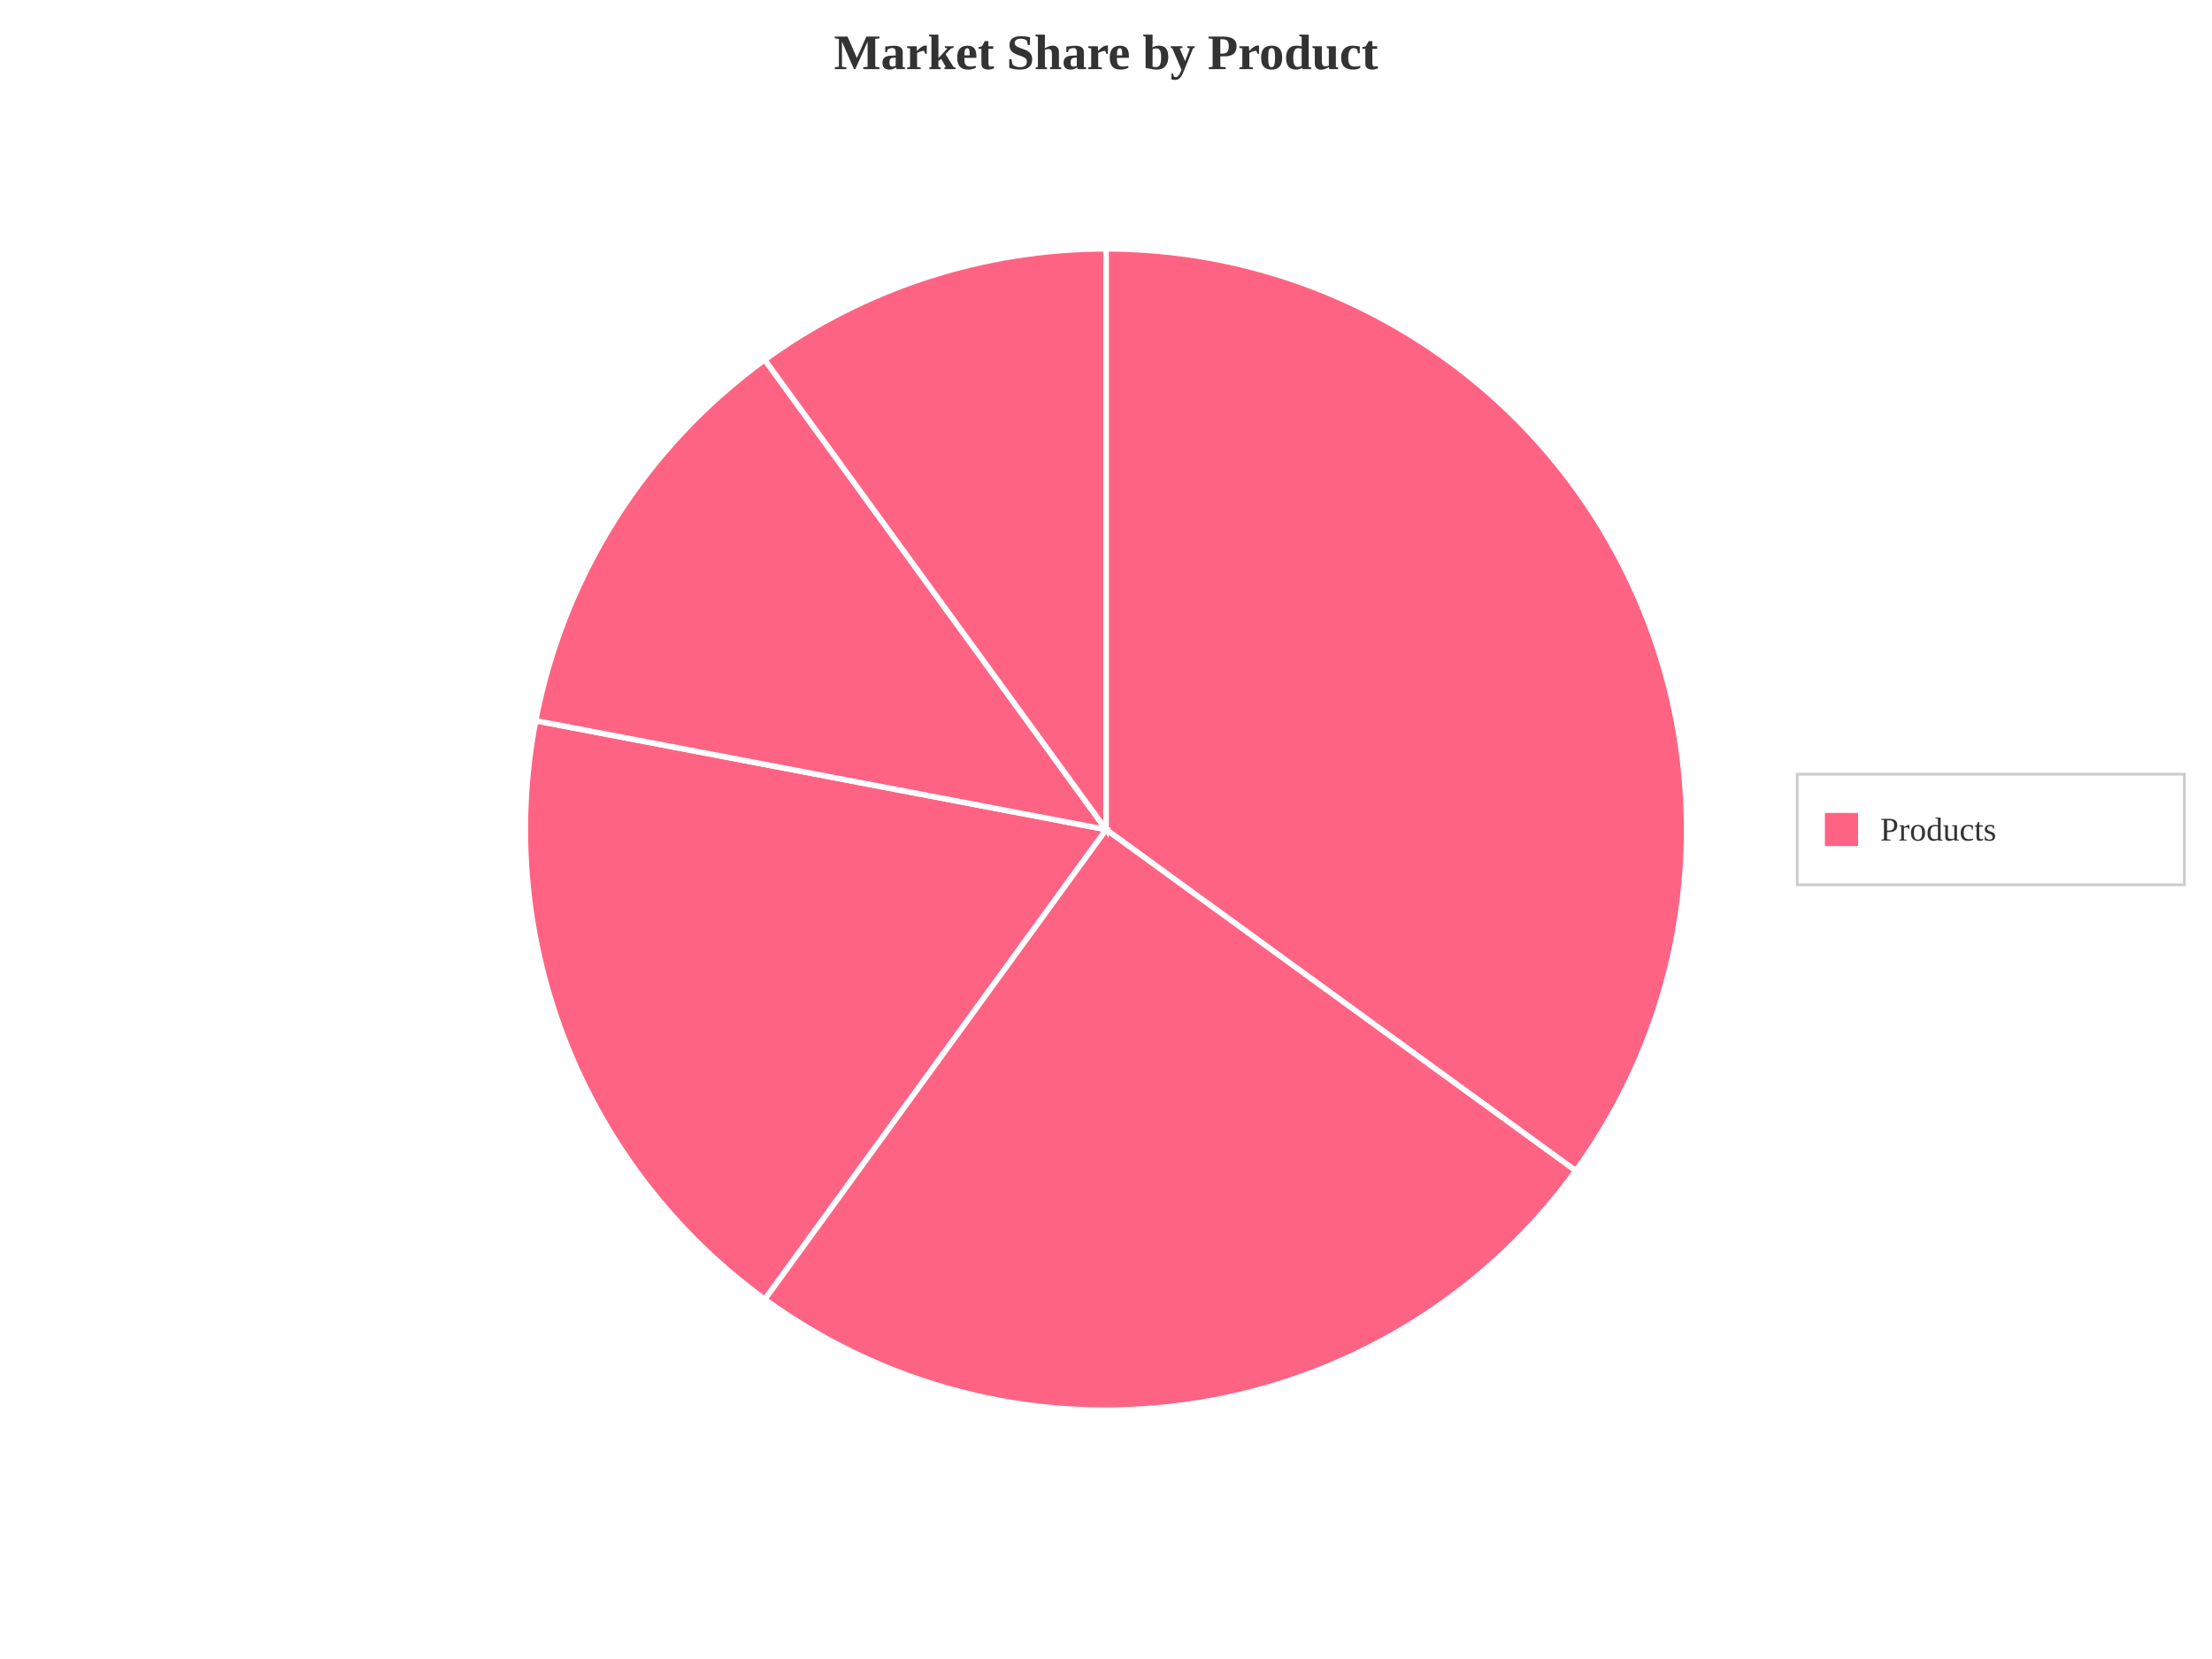
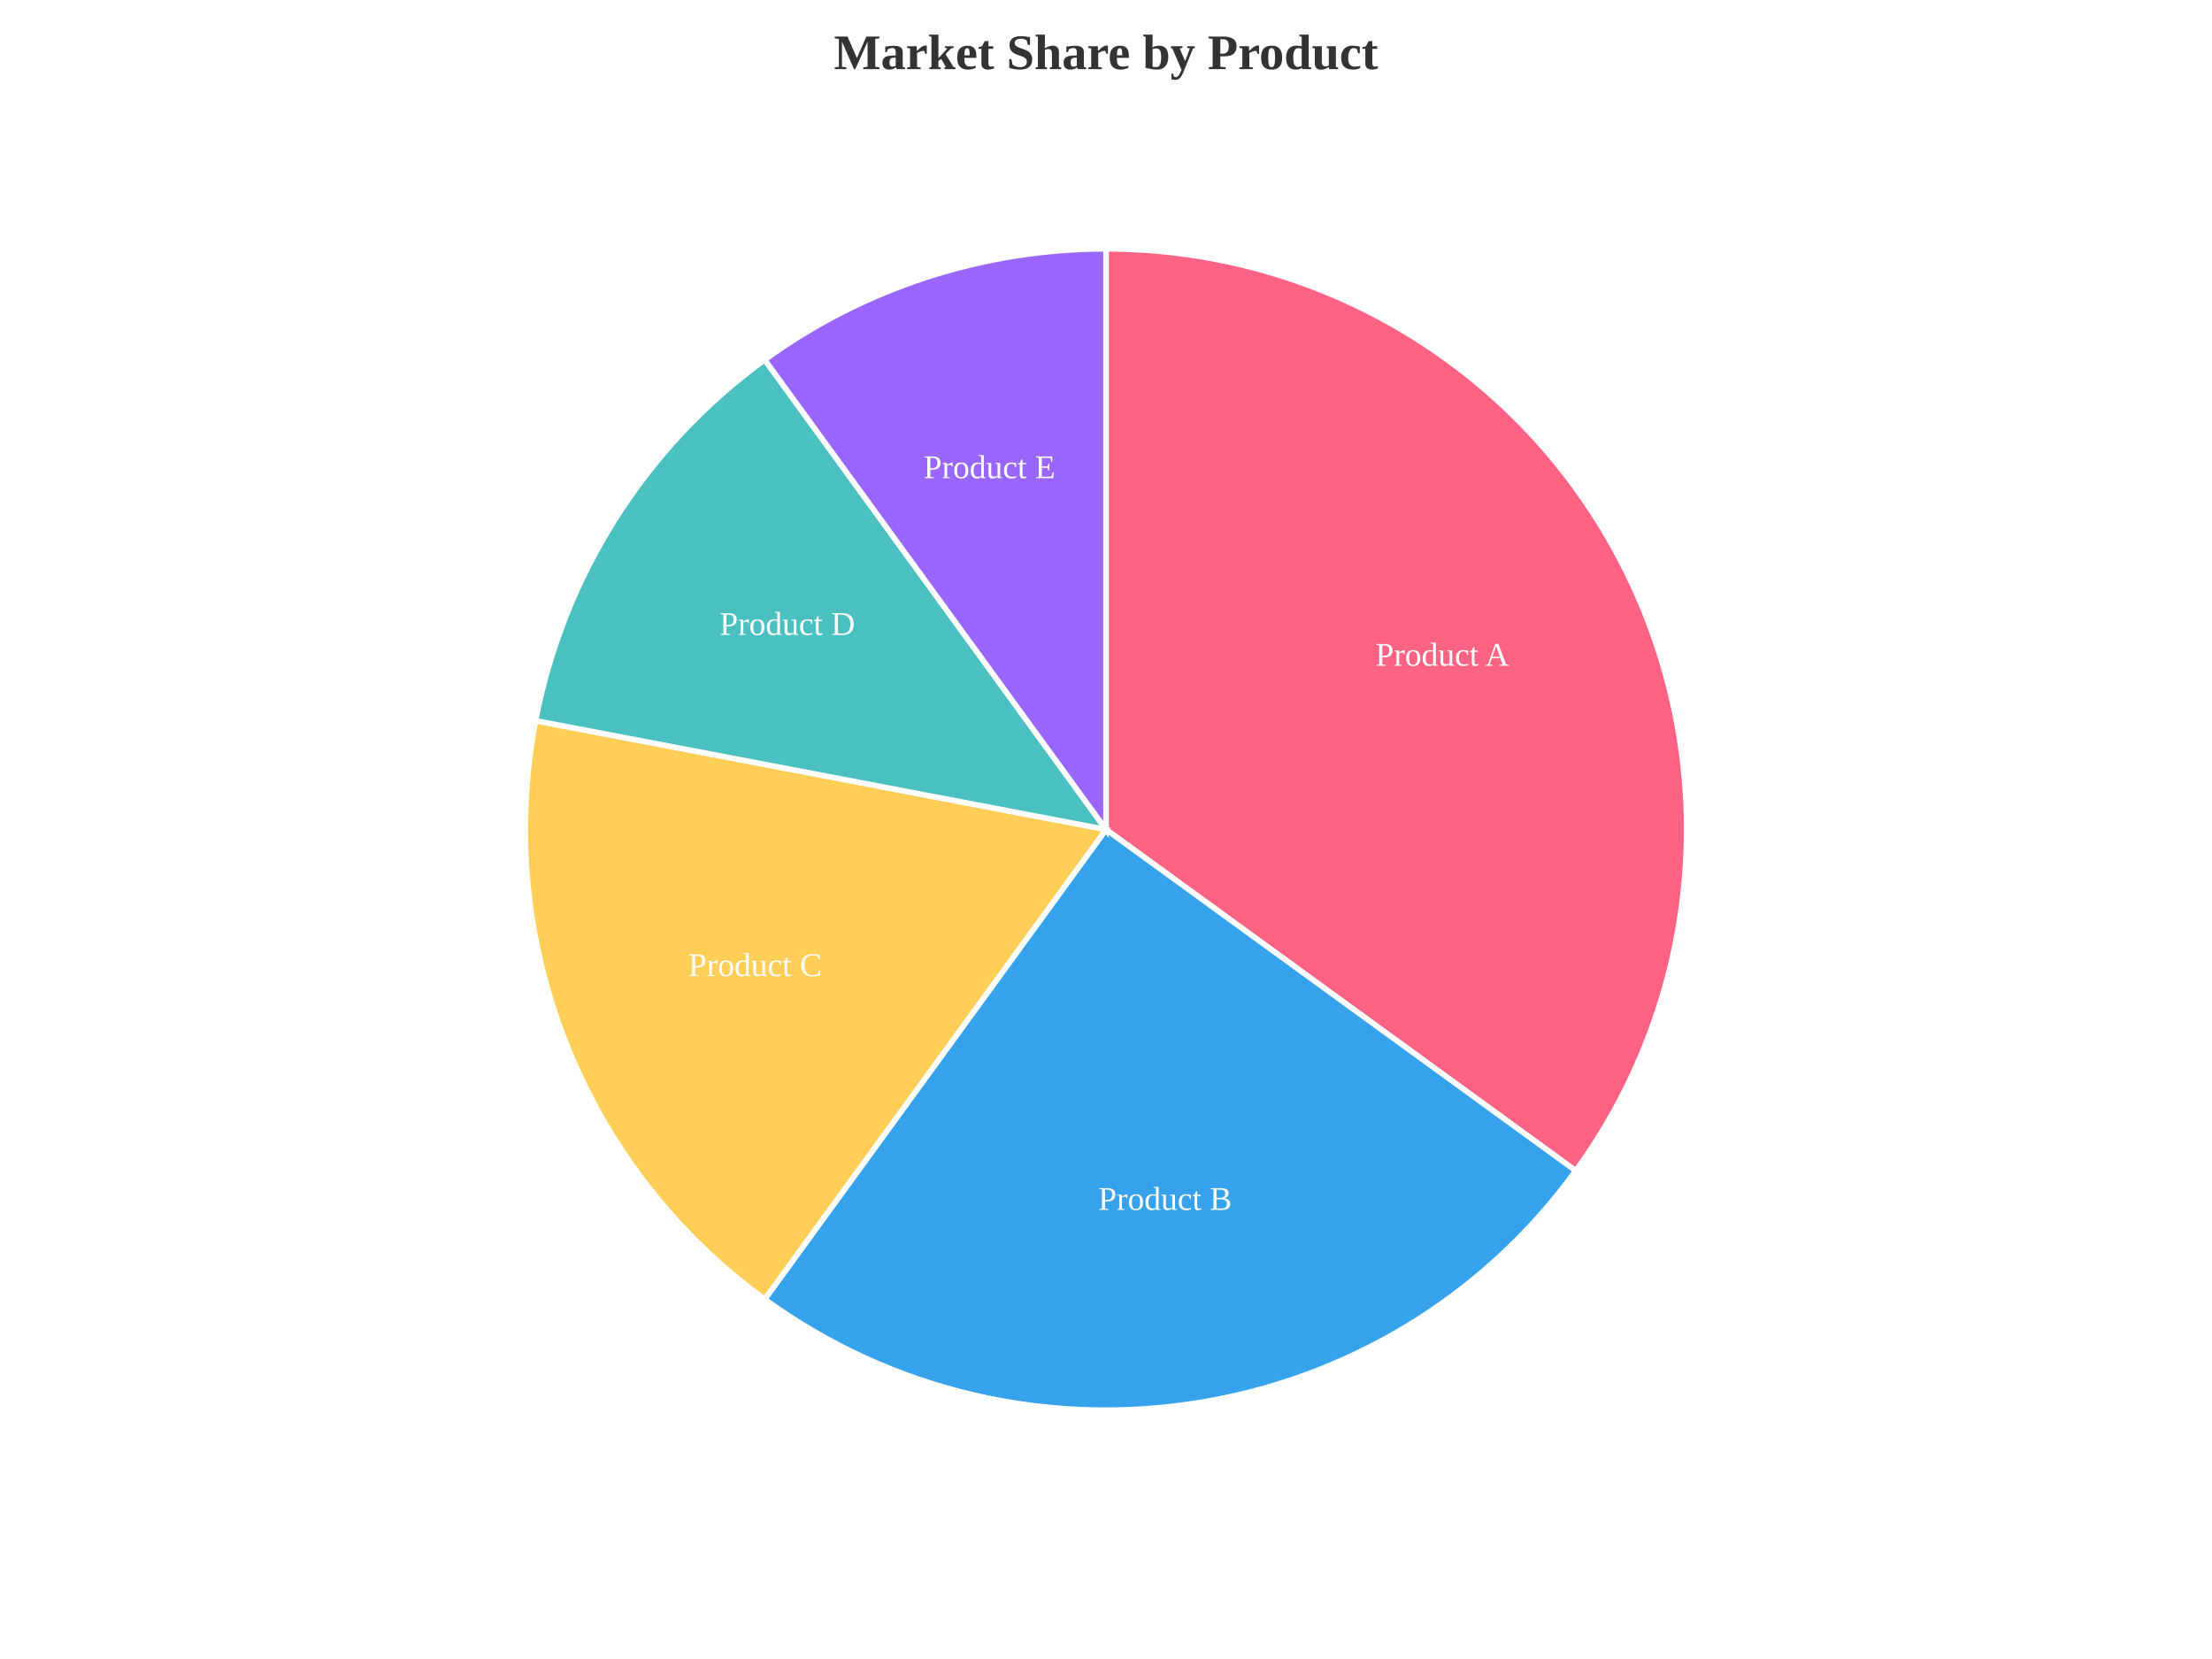
<svg xmlns="http://www.w3.org/2000/svg" width="800" height="600" viewBox="0 0 800 600">
  <rect width="100%" height="100%" fill="rgb(255,255,255)" />
  <path d="M 400.00,300.00 L 400.00,90.00 A 210.00,210.00 0 0,1 569.89,423.43 Z" fill="rgb(255,99,132)" stroke="#fff" stroke-width="2" />
-   <path d="M 400.00,300.00 L 569.89,423.43 A 210.00,210.00 0 0,1 276.57,469.89 Z" fill="rgb(255,99,132)" stroke="#fff" stroke-width="2" />
-   <path d="M 400.00,300.00 L 276.57,469.89 A 210.00,210.00 0 0,1 193.72,260.65 Z" fill="rgb(255,99,132)" stroke="#fff" stroke-width="2" />
-   <path d="M 400.00,300.00 L 193.72,260.65 A 210.00,210.00 0 0,1 276.57,130.11 Z" fill="rgb(255,99,132)" stroke="#fff" stroke-width="2" />
-   <path d="M 400.00,300.00 L 276.57,130.11 A 210.00,210.00 0 0,1 400.00,90.00 Z" fill="rgb(255,99,132)" stroke="#fff" stroke-width="2" />
+   <text x="521.62" y="238.03" font-size="12" fill="#fff" text-anchor="middle" dominant-baseline="middle">Product A</text>
+   <path d="M 400.00,300.00 L 569.89,423.43 A 210.00,210.00 0 0,1 276.57,469.89 Z" fill="rgb(54,162,235)" stroke="#fff" stroke-width="2" />
+   <text x="421.35" y="434.82" font-size="12" fill="#fff" text-anchor="middle" dominant-baseline="middle">Product B</text>
+   <path d="M 400.00,300.00 L 276.57,469.89 A 210.00,210.00 0 0,1 193.72,260.65 Z" fill="rgb(255,206,86)" stroke="#fff" stroke-width="2" />
+   <text x="273.09" y="350.25" font-size="12" fill="#fff" text-anchor="middle" dominant-baseline="middle">Product C</text>
+   <path d="M 400.00,300.00 L 193.72,260.65 A 210.00,210.00 0 0,1 276.57,130.11 Z" fill="rgb(75,192,192)" stroke="#fff" stroke-width="2" />
+   <text x="284.75" y="226.86" font-size="12" fill="#fff" text-anchor="middle" dominant-baseline="middle">Product D</text>
+   <path d="M 400.00,300.00 L 276.57,130.11 A 210.00,210.00 0 0,1 400.00,90.00 Z" fill="rgb(153,102,255)" stroke="#fff" stroke-width="2" />
+   <text x="357.82" y="170.18" font-size="12" fill="#fff" text-anchor="middle" dominant-baseline="middle">Product E</text>
  <text x="400" y="25" font-size="18" font-weight="bold" fill="#333" text-anchor="middle">Market Share by Product</text>
-   <rect x="650.00" y="280.00" width="140" height="40" fill="rgb(255,255,255)" stroke="rgb(204,204,204)" stroke-width="1" />
-   <rect x="660.00" y="294.00" width="12" height="12" fill="rgb(255,99,132)" />
-   <text x="680.00" y="304.00" font-size="12" fill="rgb(51,51,51)" text-anchor="start">Products</text>
</svg>
